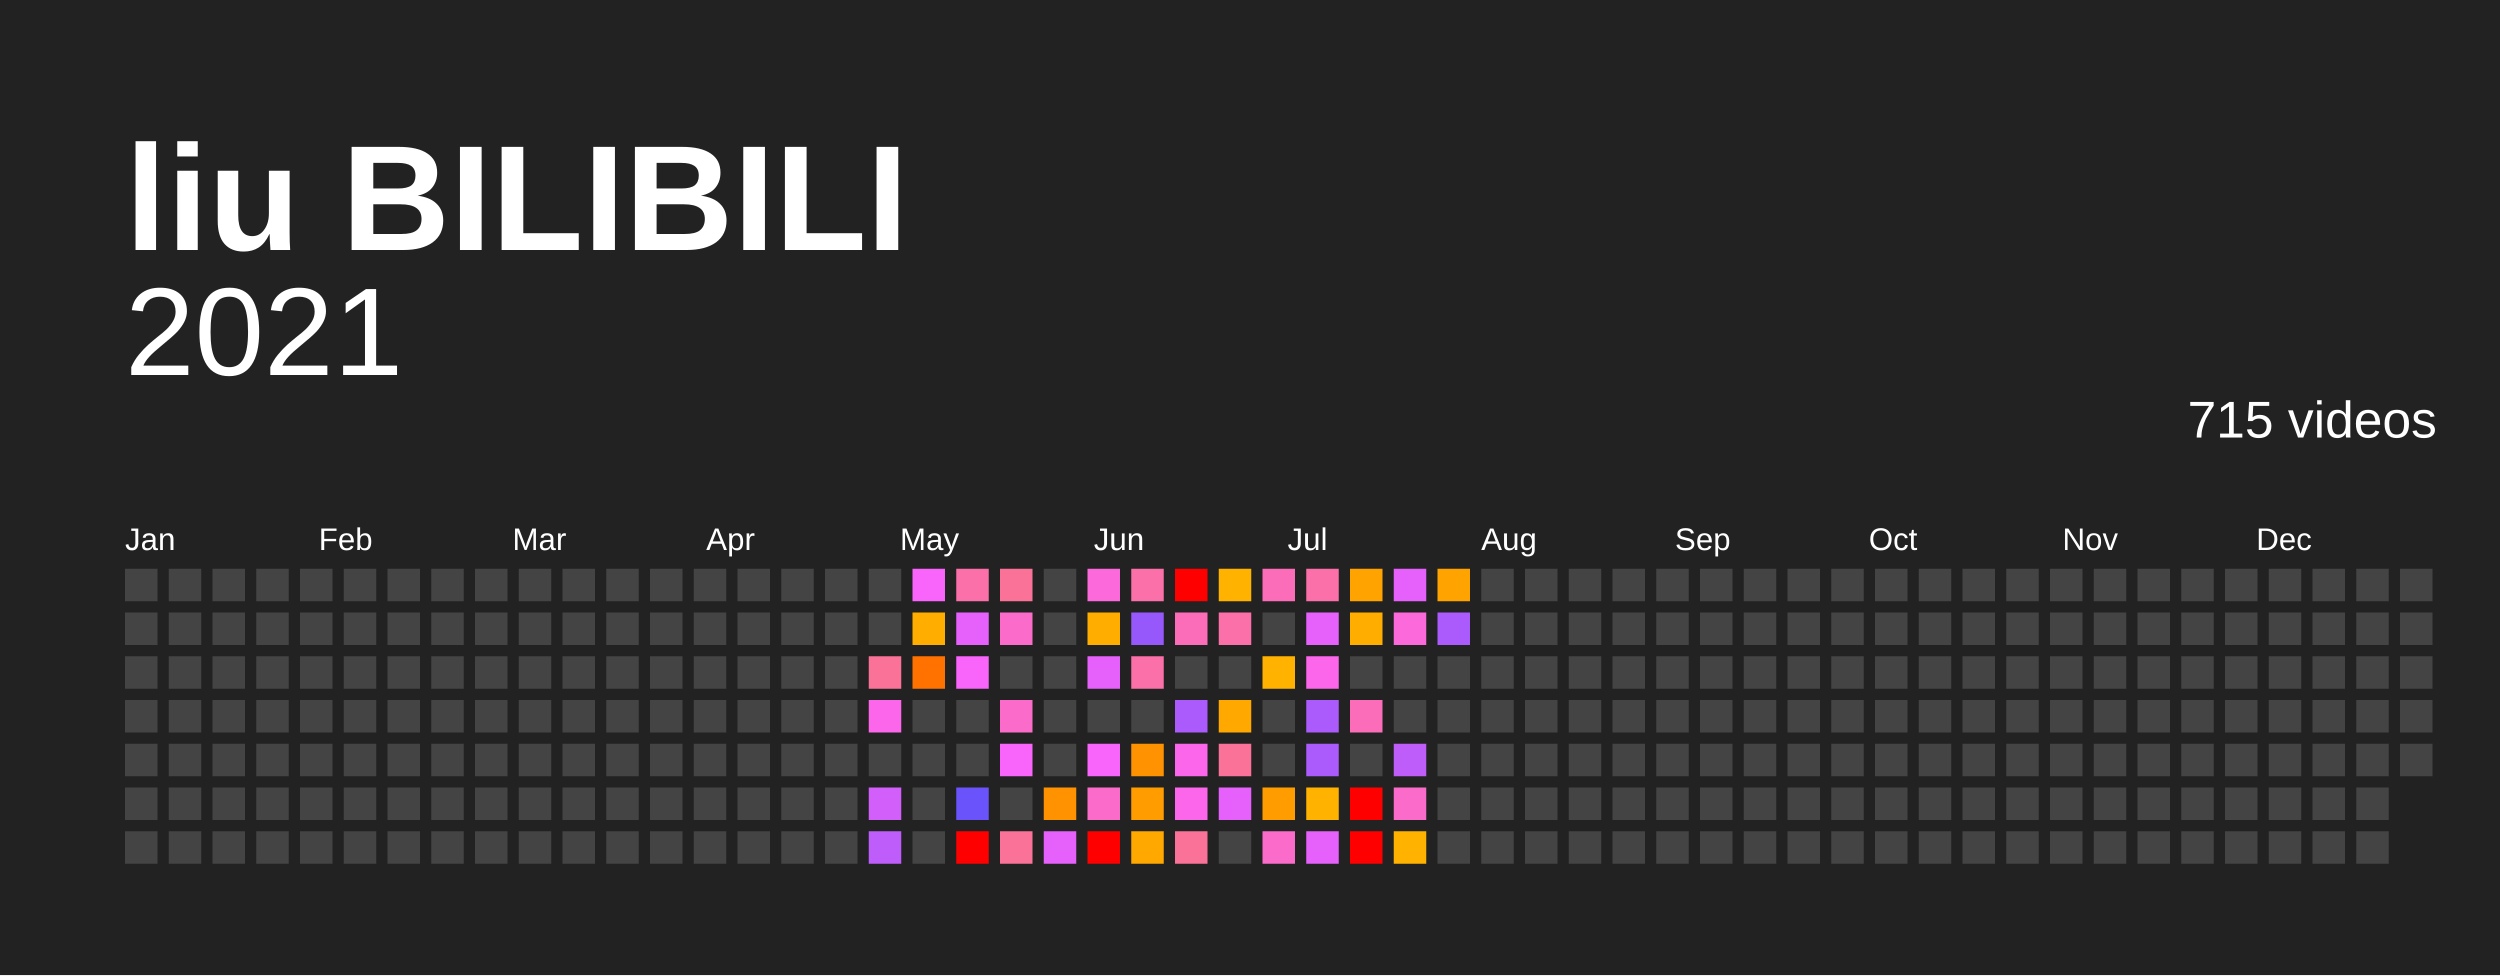
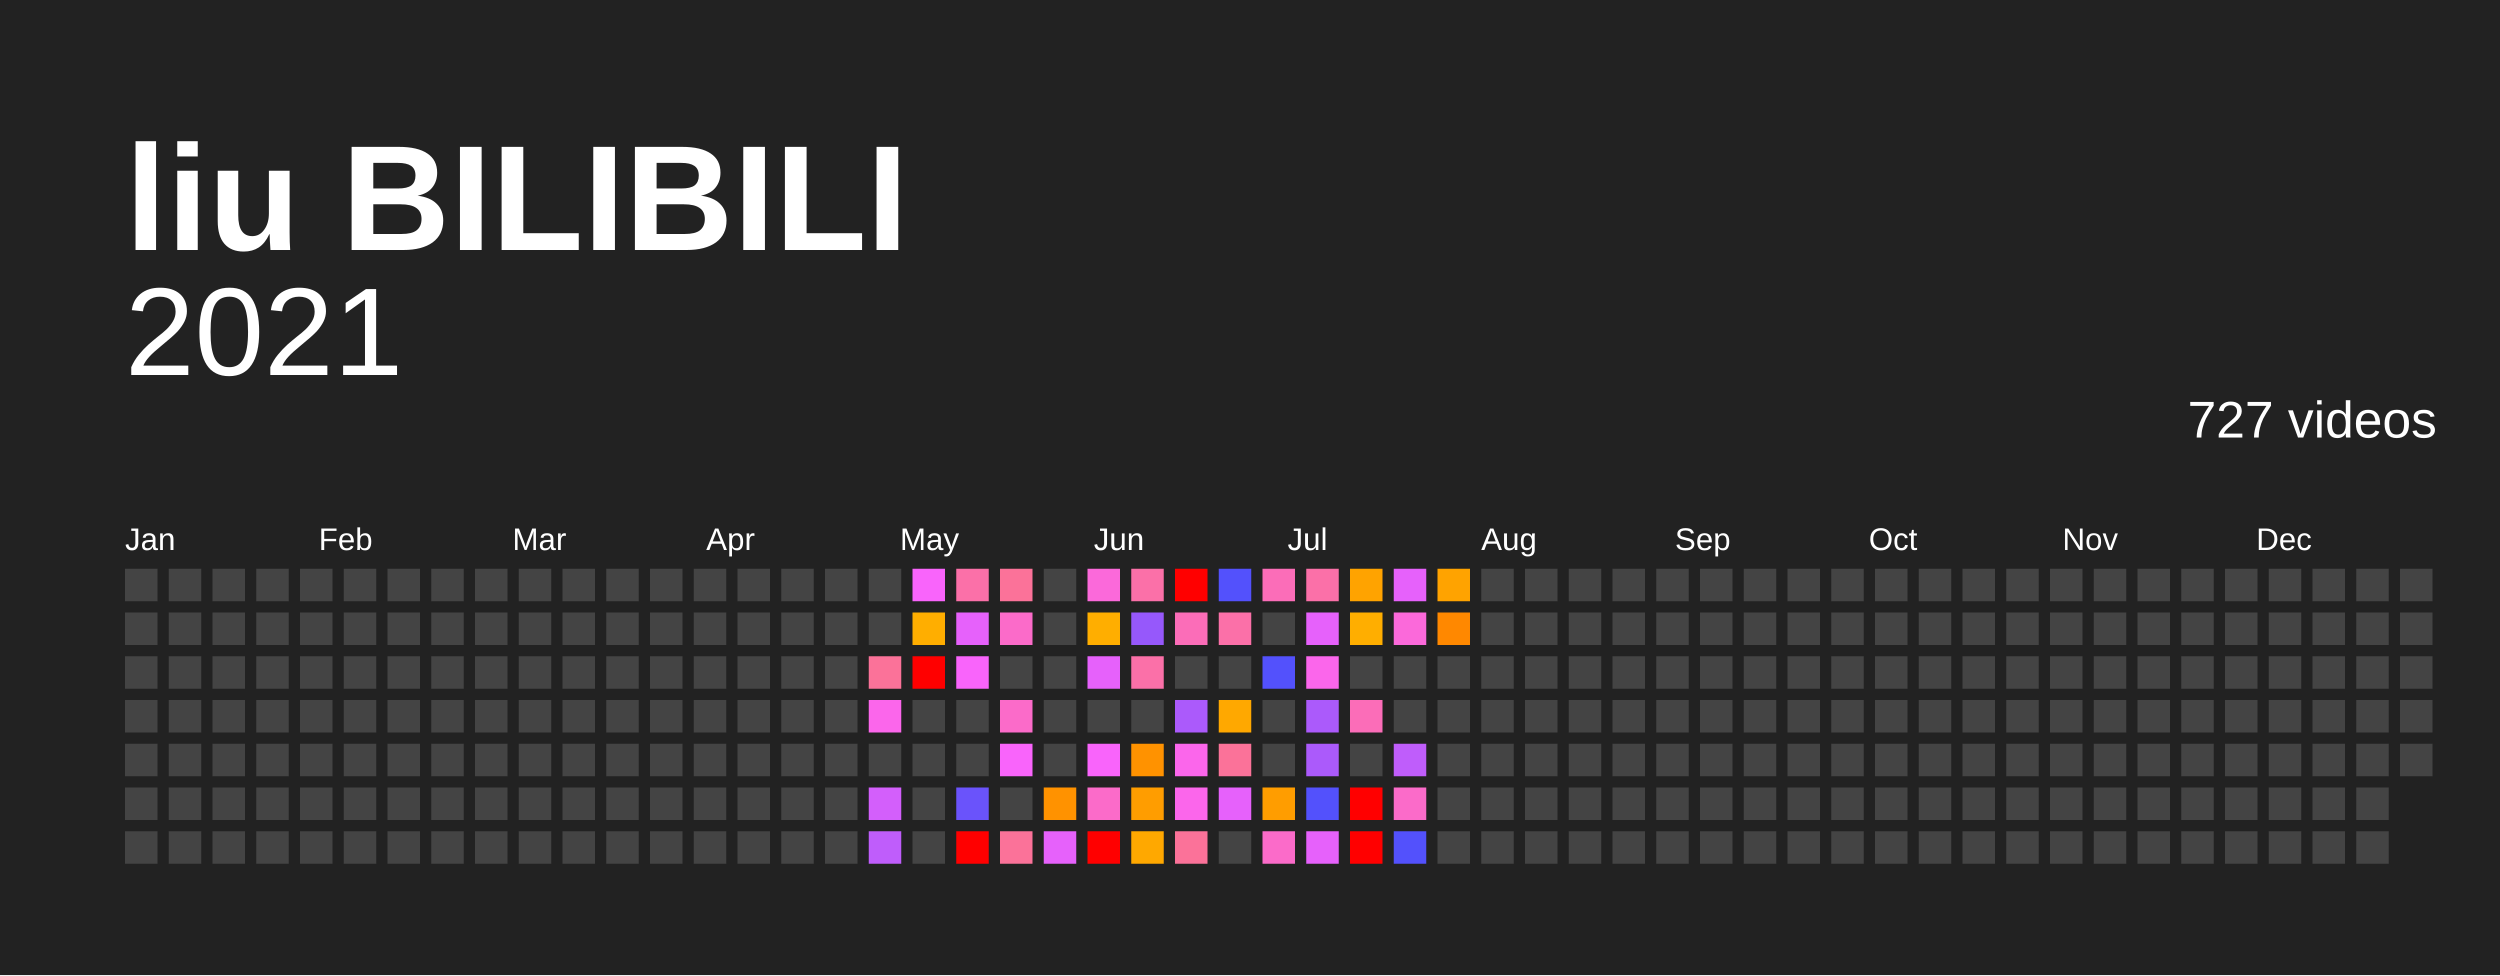
<svg xmlns="http://www.w3.org/2000/svg" baseProfile="full" height="78mm" version="1.1" viewBox="0,0,200,78" width="200mm">
  <defs />
  <rect fill="#222222" height="78" width="200" x="0" y="0" />
  <text fill="#FFFFFF" style="font-size:12px; font-family:Arial; font-weight:bold;" x="10" y="20">liu BILIBILI</text>
  <text alignment-baseline="hanging" fill="#FFFFFF" style="font-size:10.0px; font-family:Arial;" x="10" y="30">2021</text>
-   <text alignment-baseline="hanging" fill="#FFFFFF" style="font-size:4.125px; font-family:Arial;" x="175" y="35">715 videos</text>
+   <text alignment-baseline="hanging" fill="#FFFFFF" style="font-size:4.125px; font-family:Arial;" x="175" y="35">727 videos</text>
  <text fill="#FFFFFF" style="font-size:2.5px; font-family:Arial" x="10.0" y="44">Jan</text>
  <text fill="#FFFFFF" style="font-size:2.5px; font-family:Arial" x="25.5" y="44">Feb</text>
  <text fill="#FFFFFF" style="font-size:2.5px; font-family:Arial" x="41.0" y="44">Mar</text>
  <text fill="#FFFFFF" style="font-size:2.5px; font-family:Arial" x="56.5" y="44">Apr</text>
  <text fill="#FFFFFF" style="font-size:2.5px; font-family:Arial" x="72.0" y="44">May</text>
  <text fill="#FFFFFF" style="font-size:2.5px; font-family:Arial" x="87.5" y="44">Jun</text>
  <text fill="#FFFFFF" style="font-size:2.5px; font-family:Arial" x="103.0" y="44">Jul</text>
  <text fill="#FFFFFF" style="font-size:2.5px; font-family:Arial" x="118.5" y="44">Aug</text>
  <text fill="#FFFFFF" style="font-size:2.5px; font-family:Arial" x="134.0" y="44">Sep</text>
  <text fill="#FFFFFF" style="font-size:2.5px; font-family:Arial" x="149.5" y="44">Oct</text>
  <text fill="#FFFFFF" style="font-size:2.5px; font-family:Arial" x="165.0" y="44">Nov</text>
  <text fill="#FFFFFF" style="font-size:2.5px; font-family:Arial" x="180.5" y="44">Dec</text>
  <rect fill="#444444" height="2.6" width="2.6" x="10.0" y="45.5" />
  <rect fill="#444444" height="2.6" width="2.6" x="10.0" y="49.0" />
  <rect fill="#444444" height="2.6" width="2.6" x="10.0" y="52.5" />
  <rect fill="#444444" height="2.6" width="2.6" x="10.0" y="56.0" />
  <rect fill="#444444" height="2.6" width="2.6" x="10.0" y="59.5" />
  <rect fill="#444444" height="2.6" width="2.6" x="10.0" y="63.0" />
  <rect fill="#444444" height="2.6" width="2.6" x="10.0" y="66.5" />
  <rect fill="#444444" height="2.6" width="2.6" x="13.5" y="45.5" />
  <rect fill="#444444" height="2.6" width="2.6" x="13.5" y="49.0" />
  <rect fill="#444444" height="2.6" width="2.6" x="13.5" y="52.5" />
  <rect fill="#444444" height="2.6" width="2.6" x="13.5" y="56.0" />
  <rect fill="#444444" height="2.6" width="2.6" x="13.5" y="59.5" />
  <rect fill="#444444" height="2.6" width="2.6" x="13.5" y="63.0" />
  <rect fill="#444444" height="2.6" width="2.6" x="13.5" y="66.5" />
  <rect fill="#444444" height="2.6" width="2.6" x="17.0" y="45.5" />
  <rect fill="#444444" height="2.6" width="2.6" x="17.0" y="49.0" />
  <rect fill="#444444" height="2.6" width="2.6" x="17.0" y="52.5" />
  <rect fill="#444444" height="2.6" width="2.6" x="17.0" y="56.0" />
  <rect fill="#444444" height="2.6" width="2.6" x="17.0" y="59.5" />
  <rect fill="#444444" height="2.6" width="2.6" x="17.0" y="63.0" />
  <rect fill="#444444" height="2.6" width="2.6" x="17.0" y="66.5" />
  <rect fill="#444444" height="2.6" width="2.6" x="20.5" y="45.5" />
  <rect fill="#444444" height="2.6" width="2.6" x="20.5" y="49.0" />
  <rect fill="#444444" height="2.6" width="2.6" x="20.5" y="52.5" />
  <rect fill="#444444" height="2.6" width="2.6" x="20.5" y="56.0" />
  <rect fill="#444444" height="2.6" width="2.6" x="20.5" y="59.5" />
  <rect fill="#444444" height="2.6" width="2.6" x="20.5" y="63.0" />
  <rect fill="#444444" height="2.6" width="2.6" x="20.5" y="66.5" />
  <rect fill="#444444" height="2.6" width="2.6" x="24.0" y="45.5" />
  <rect fill="#444444" height="2.6" width="2.6" x="24.0" y="49.0" />
  <rect fill="#444444" height="2.6" width="2.6" x="24.0" y="52.5" />
  <rect fill="#444444" height="2.6" width="2.6" x="24.0" y="56.0" />
  <rect fill="#444444" height="2.6" width="2.6" x="24.0" y="59.5" />
  <rect fill="#444444" height="2.6" width="2.6" x="24.0" y="63.0" />
  <rect fill="#444444" height="2.6" width="2.6" x="24.0" y="66.5" />
  <rect fill="#444444" height="2.6" width="2.6" x="27.5" y="45.5" />
  <rect fill="#444444" height="2.6" width="2.6" x="27.5" y="49.0" />
  <rect fill="#444444" height="2.6" width="2.6" x="27.5" y="52.5" />
  <rect fill="#444444" height="2.6" width="2.6" x="27.5" y="56.0" />
  <rect fill="#444444" height="2.6" width="2.6" x="27.5" y="59.5" />
  <rect fill="#444444" height="2.6" width="2.6" x="27.5" y="63.0" />
  <rect fill="#444444" height="2.6" width="2.6" x="27.5" y="66.5" />
  <rect fill="#444444" height="2.6" width="2.6" x="31.0" y="45.5" />
  <rect fill="#444444" height="2.6" width="2.6" x="31.0" y="49.0" />
  <rect fill="#444444" height="2.6" width="2.6" x="31.0" y="52.5" />
  <rect fill="#444444" height="2.6" width="2.6" x="31.0" y="56.0" />
  <rect fill="#444444" height="2.6" width="2.6" x="31.0" y="59.5" />
  <rect fill="#444444" height="2.6" width="2.6" x="31.0" y="63.0" />
  <rect fill="#444444" height="2.6" width="2.6" x="31.0" y="66.5" />
  <rect fill="#444444" height="2.6" width="2.6" x="34.5" y="45.5" />
  <rect fill="#444444" height="2.6" width="2.6" x="34.5" y="49.0" />
  <rect fill="#444444" height="2.6" width="2.6" x="34.5" y="52.5" />
  <rect fill="#444444" height="2.6" width="2.6" x="34.5" y="56.0" />
  <rect fill="#444444" height="2.6" width="2.6" x="34.5" y="59.5" />
  <rect fill="#444444" height="2.6" width="2.6" x="34.5" y="63.0" />
  <rect fill="#444444" height="2.6" width="2.6" x="34.5" y="66.5" />
  <rect fill="#444444" height="2.6" width="2.6" x="38.0" y="45.5" />
  <rect fill="#444444" height="2.6" width="2.6" x="38.0" y="49.0" />
  <rect fill="#444444" height="2.6" width="2.6" x="38.0" y="52.5" />
  <rect fill="#444444" height="2.6" width="2.6" x="38.0" y="56.0" />
  <rect fill="#444444" height="2.6" width="2.6" x="38.0" y="59.5" />
  <rect fill="#444444" height="2.6" width="2.6" x="38.0" y="63.0" />
  <rect fill="#444444" height="2.6" width="2.6" x="38.0" y="66.5" />
  <rect fill="#444444" height="2.6" width="2.6" x="41.5" y="45.5" />
  <rect fill="#444444" height="2.6" width="2.6" x="41.5" y="49.0" />
  <rect fill="#444444" height="2.6" width="2.6" x="41.5" y="52.5" />
  <rect fill="#444444" height="2.6" width="2.6" x="41.5" y="56.0" />
  <rect fill="#444444" height="2.6" width="2.6" x="41.5" y="59.5" />
  <rect fill="#444444" height="2.6" width="2.6" x="41.5" y="63.0" />
  <rect fill="#444444" height="2.6" width="2.6" x="41.5" y="66.5" />
  <rect fill="#444444" height="2.6" width="2.6" x="45.0" y="45.5" />
  <rect fill="#444444" height="2.6" width="2.6" x="45.0" y="49.0" />
  <rect fill="#444444" height="2.6" width="2.6" x="45.0" y="52.5" />
  <rect fill="#444444" height="2.6" width="2.6" x="45.0" y="56.0" />
  <rect fill="#444444" height="2.6" width="2.6" x="45.0" y="59.5" />
  <rect fill="#444444" height="2.6" width="2.6" x="45.0" y="63.0" />
  <rect fill="#444444" height="2.6" width="2.6" x="45.0" y="66.5" />
  <rect fill="#444444" height="2.6" width="2.6" x="48.5" y="45.5" />
  <rect fill="#444444" height="2.6" width="2.6" x="48.5" y="49.0" />
  <rect fill="#444444" height="2.6" width="2.6" x="48.5" y="52.5" />
  <rect fill="#444444" height="2.6" width="2.6" x="48.5" y="56.0" />
  <rect fill="#444444" height="2.6" width="2.6" x="48.5" y="59.5" />
  <rect fill="#444444" height="2.6" width="2.6" x="48.5" y="63.0" />
  <rect fill="#444444" height="2.6" width="2.6" x="48.5" y="66.5" />
  <rect fill="#444444" height="2.6" width="2.6" x="52.0" y="45.5" />
  <rect fill="#444444" height="2.6" width="2.6" x="52.0" y="49.0" />
  <rect fill="#444444" height="2.6" width="2.6" x="52.0" y="52.5" />
  <rect fill="#444444" height="2.6" width="2.6" x="52.0" y="56.0" />
  <rect fill="#444444" height="2.6" width="2.6" x="52.0" y="59.5" />
  <rect fill="#444444" height="2.6" width="2.6" x="52.0" y="63.0" />
  <rect fill="#444444" height="2.6" width="2.6" x="52.0" y="66.5" />
  <rect fill="#444444" height="2.6" width="2.6" x="55.5" y="45.5" />
  <rect fill="#444444" height="2.6" width="2.6" x="55.5" y="49.0" />
  <rect fill="#444444" height="2.6" width="2.6" x="55.5" y="52.5" />
  <rect fill="#444444" height="2.6" width="2.6" x="55.5" y="56.0" />
  <rect fill="#444444" height="2.6" width="2.6" x="55.5" y="59.5" />
  <rect fill="#444444" height="2.6" width="2.6" x="55.5" y="63.0" />
  <rect fill="#444444" height="2.6" width="2.6" x="55.5" y="66.5" />
  <rect fill="#444444" height="2.6" width="2.6" x="59.0" y="45.5" />
  <rect fill="#444444" height="2.6" width="2.6" x="59.0" y="49.0" />
  <rect fill="#444444" height="2.6" width="2.6" x="59.0" y="52.5" />
  <rect fill="#444444" height="2.6" width="2.6" x="59.0" y="56.0" />
  <rect fill="#444444" height="2.6" width="2.6" x="59.0" y="59.5" />
  <rect fill="#444444" height="2.6" width="2.6" x="59.0" y="63.0" />
  <rect fill="#444444" height="2.6" width="2.6" x="59.0" y="66.5" />
  <rect fill="#444444" height="2.6" width="2.6" x="62.5" y="45.5" />
  <rect fill="#444444" height="2.6" width="2.6" x="62.5" y="49.0" />
  <rect fill="#444444" height="2.6" width="2.6" x="62.5" y="52.5" />
  <rect fill="#444444" height="2.6" width="2.6" x="62.5" y="56.0" />
  <rect fill="#444444" height="2.6" width="2.6" x="62.5" y="59.5" />
  <rect fill="#444444" height="2.6" width="2.6" x="62.5" y="63.0" />
  <rect fill="#444444" height="2.6" width="2.6" x="62.5" y="66.5" />
  <rect fill="#444444" height="2.6" width="2.6" x="66.0" y="45.5" />
  <rect fill="#444444" height="2.6" width="2.6" x="66.0" y="49.0" />
  <rect fill="#444444" height="2.6" width="2.6" x="66.0" y="52.5" />
  <rect fill="#444444" height="2.6" width="2.6" x="66.0" y="56.0" />
  <rect fill="#444444" height="2.6" width="2.6" x="66.0" y="59.5" />
  <rect fill="#444444" height="2.6" width="2.6" x="66.0" y="63.0" />
  <rect fill="#444444" height="2.6" width="2.6" x="66.0" y="66.5" />
  <rect fill="#444444" height="2.6" width="2.6" x="69.5" y="45.5" />
  <rect fill="#444444" height="2.6" width="2.6" x="69.5" y="49.0" />
  <rect fill="#fb7299" height="2.6" width="2.6" x="69.5" y="52.5" />
  <rect fill="#fb66eb" height="2.6" width="2.6" x="69.5" y="56.0" />
  <rect fill="#444444" height="2.6" width="2.6" x="69.5" y="59.5" />
  <rect fill="#d35ffb" height="2.6" width="2.6" x="69.5" y="63.0" />
  <rect fill="#bf5dfb" height="2.6" width="2.6" x="69.5" y="66.5" />
  <rect fill="#f964fb" height="2.6" width="2.6" x="73.0" y="45.5" />
  <rect fill="#ffae00" height="2.6" width="2.6" x="73.0" y="49.0" />
-   <rect fill="#ff7200" height="2.6" width="2.6" x="73.0" y="52.5" />
+   <rect fill="red" height="2.6" width="2.6" x="73.0" y="52.5" />
  <rect fill="#444444" height="2.6" width="2.6" x="73.0" y="56.0" />
  <rect fill="#444444" height="2.6" width="2.6" x="73.0" y="59.5" />
  <rect fill="#444444" height="2.6" width="2.6" x="73.0" y="63.0" />
  <rect fill="#444444" height="2.6" width="2.6" x="73.0" y="66.5" />
  <rect fill="#fb70a8" height="2.6" width="2.6" x="76.5" y="45.5" />
  <rect fill="#e661fb" height="2.6" width="2.6" x="76.5" y="49.0" />
  <rect fill="#f964fb" height="2.6" width="2.6" x="76.5" y="52.5" />
  <rect fill="#444444" height="2.6" width="2.6" x="76.5" y="56.0" />
  <rect fill="#444444" height="2.6" width="2.6" x="76.5" y="59.5" />
  <rect fill="#6a53fb" height="2.6" width="2.6" x="76.5" y="63.0" />
  <rect fill="red" height="2.6" width="2.6" x="76.5" y="66.5" />
  <rect fill="#fb7299" height="2.6" width="2.6" x="80.0" y="45.5" />
  <rect fill="#fb6bc9" height="2.6" width="2.6" x="80.0" y="49.0" />
  <rect fill="#444444" height="2.6" width="2.6" x="80.0" y="52.5" />
  <rect fill="#fb6bc9" height="2.6" width="2.6" x="80.0" y="56.0" />
  <rect fill="#f964fb" height="2.6" width="2.6" x="80.0" y="59.5" />
  <rect fill="#444444" height="2.6" width="2.6" x="80.0" y="63.0" />
  <rect fill="#fb7299" height="2.6" width="2.6" x="80.0" y="66.5" />
  <rect fill="#444444" height="2.6" width="2.6" x="83.5" y="45.5" />
  <rect fill="#444444" height="2.6" width="2.6" x="83.5" y="49.0" />
  <rect fill="#444444" height="2.6" width="2.6" x="83.5" y="52.5" />
  <rect fill="#444444" height="2.6" width="2.6" x="83.5" y="56.0" />
  <rect fill="#444444" height="2.6" width="2.6" x="83.5" y="59.5" />
  <rect fill="#ff9200" height="2.6" width="2.6" x="83.5" y="63.0" />
  <rect fill="#e661fb" height="2.6" width="2.6" x="83.5" y="66.5" />
  <rect fill="#fb69da" height="2.6" width="2.6" x="87.0" y="45.5" />
  <rect fill="#ffae00" height="2.6" width="2.6" x="87.0" y="49.0" />
  <rect fill="#e661fb" height="2.6" width="2.6" x="87.0" y="52.5" />
  <rect fill="#444444" height="2.6" width="2.6" x="87.0" y="56.0" />
  <rect fill="#f964fb" height="2.6" width="2.6" x="87.0" y="59.5" />
  <rect fill="#fb6bc9" height="2.6" width="2.6" x="87.0" y="63.0" />
  <rect fill="red" height="2.6" width="2.6" x="87.0" y="66.5" />
  <rect fill="#fb70a8" height="2.6" width="2.6" x="90.5" y="45.5" />
  <rect fill="#9658fb" height="2.6" width="2.6" x="90.5" y="49.0" />
  <rect fill="#fb70a8" height="2.6" width="2.6" x="90.5" y="52.5" />
  <rect fill="#444444" height="2.6" width="2.6" x="90.5" y="56.0" />
  <rect fill="#ff9200" height="2.6" width="2.6" x="90.5" y="59.5" />
  <rect fill="#ff9d00" height="2.6" width="2.6" x="90.5" y="63.0" />
  <rect fill="#ffa800" height="2.6" width="2.6" x="90.5" y="66.5" />
  <rect fill="red" height="2.6" width="2.6" x="94.0" y="45.5" />
  <rect fill="#fb6db8" height="2.6" width="2.6" x="94.0" y="49.0" />
  <rect fill="#444444" height="2.6" width="2.6" x="94.0" y="52.5" />
  <rect fill="#ab5afb" height="2.6" width="2.6" x="94.0" y="56.0" />
  <rect fill="#fb66eb" height="2.6" width="2.6" x="94.0" y="59.5" />
  <rect fill="#fb66eb" height="2.6" width="2.6" x="94.0" y="63.0" />
  <rect fill="#fb7299" height="2.6" width="2.6" x="94.0" y="66.5" />
-   <rect fill="#ffb300" height="2.6" width="2.6" x="97.5" y="45.5" />
+   <rect fill="#5351fc" height="2.6" width="2.6" x="97.5" y="45.5" />
  <rect fill="#fb70a8" height="2.6" width="2.6" x="97.5" y="49.0" />
  <rect fill="#444444" height="2.6" width="2.6" x="97.5" y="52.5" />
  <rect fill="#ffa800" height="2.6" width="2.6" x="97.5" y="56.0" />
  <rect fill="#fb7299" height="2.6" width="2.6" x="97.5" y="59.5" />
  <rect fill="#e661fb" height="2.6" width="2.6" x="97.5" y="63.0" />
  <rect fill="#444444" height="2.6" width="2.6" x="97.5" y="66.5" />
  <rect fill="#fb6db8" height="2.6" width="2.6" x="101.0" y="45.5" />
  <rect fill="#444444" height="2.6" width="2.6" x="101.0" y="49.0" />
-   <rect fill="#ffb300" height="2.6" width="2.6" x="101.0" y="52.5" />
+   <rect fill="#5351fc" height="2.6" width="2.6" x="101.0" y="52.5" />
  <rect fill="#444444" height="2.6" width="2.6" x="101.0" y="56.0" />
  <rect fill="#444444" height="2.6" width="2.6" x="101.0" y="59.5" />
  <rect fill="#ff9d00" height="2.6" width="2.6" x="101.0" y="63.0" />
  <rect fill="#fb6bc9" height="2.6" width="2.6" x="101.0" y="66.5" />
  <rect fill="#fb70a8" height="2.6" width="2.6" x="104.5" y="45.5" />
  <rect fill="#e661fb" height="2.6" width="2.6" x="104.5" y="49.0" />
  <rect fill="#fb66eb" height="2.6" width="2.6" x="104.5" y="52.5" />
  <rect fill="#ab5afb" height="2.6" width="2.6" x="104.5" y="56.0" />
  <rect fill="#ab5afb" height="2.6" width="2.6" x="104.5" y="59.5" />
-   <rect fill="#ffb300" height="2.6" width="2.6" x="104.5" y="63.0" />
+   <rect fill="#5351fc" height="2.6" width="2.6" x="104.5" y="63.0" />
  <rect fill="#e661fb" height="2.6" width="2.6" x="104.5" y="66.5" />
  <rect fill="#ffa300" height="2.6" width="2.6" x="108.0" y="45.5" />
  <rect fill="#ffae00" height="2.6" width="2.6" x="108.0" y="49.0" />
  <rect fill="#444444" height="2.6" width="2.6" x="108.0" y="52.5" />
  <rect fill="#fb6db8" height="2.6" width="2.6" x="108.0" y="56.0" />
  <rect fill="#444444" height="2.6" width="2.6" x="108.0" y="59.5" />
  <rect fill="red" height="2.6" width="2.6" x="108.0" y="63.0" />
  <rect fill="red" height="2.6" width="2.6" x="108.0" y="66.5" />
  <rect fill="#e661fb" height="2.6" width="2.6" x="111.5" y="45.5" />
  <rect fill="#fb69da" height="2.6" width="2.6" x="111.5" y="49.0" />
  <rect fill="#444444" height="2.6" width="2.6" x="111.5" y="52.5" />
  <rect fill="#444444" height="2.6" width="2.6" x="111.5" y="56.0" />
  <rect fill="#bf5dfb" height="2.6" width="2.6" x="111.5" y="59.5" />
  <rect fill="#fb6bc9" height="2.6" width="2.6" x="111.5" y="63.0" />
-   <rect fill="#ffb300" height="2.6" width="2.6" x="111.5" y="66.5" />
+   <rect fill="#5351fc" height="2.6" width="2.6" x="111.5" y="66.5" />
  <rect fill="#ffa300" height="2.6" width="2.6" x="115.0" y="45.5" />
-   <rect fill="#ab5afb" height="2.6" width="2.6" x="115.0" y="49.0" />
+   <rect fill="#ff8800" height="2.6" width="2.6" x="115.0" y="49.0" />
  <rect fill="#444444" height="2.6" width="2.6" x="115.0" y="52.5" />
  <rect fill="#444444" height="2.6" width="2.6" x="115.0" y="56.0" />
  <rect fill="#444444" height="2.6" width="2.6" x="115.0" y="59.5" />
  <rect fill="#444444" height="2.6" width="2.6" x="115.0" y="63.0" />
  <rect fill="#444444" height="2.6" width="2.6" x="115.0" y="66.5" />
  <rect fill="#444444" height="2.6" width="2.6" x="118.5" y="45.5" />
  <rect fill="#444444" height="2.6" width="2.6" x="118.5" y="49.0" />
  <rect fill="#444444" height="2.6" width="2.6" x="118.5" y="52.5" />
  <rect fill="#444444" height="2.6" width="2.6" x="118.5" y="56.0" />
  <rect fill="#444444" height="2.6" width="2.6" x="118.5" y="59.5" />
  <rect fill="#444444" height="2.6" width="2.6" x="118.5" y="63.0" />
  <rect fill="#444444" height="2.6" width="2.6" x="118.5" y="66.5" />
  <rect fill="#444444" height="2.6" width="2.6" x="122.0" y="45.5" />
  <rect fill="#444444" height="2.6" width="2.6" x="122.0" y="49.0" />
  <rect fill="#444444" height="2.6" width="2.6" x="122.0" y="52.5" />
  <rect fill="#444444" height="2.6" width="2.6" x="122.0" y="56.0" />
  <rect fill="#444444" height="2.6" width="2.6" x="122.0" y="59.5" />
  <rect fill="#444444" height="2.6" width="2.6" x="122.0" y="63.0" />
  <rect fill="#444444" height="2.6" width="2.6" x="122.0" y="66.5" />
  <rect fill="#444444" height="2.6" width="2.6" x="125.5" y="45.5" />
  <rect fill="#444444" height="2.6" width="2.6" x="125.5" y="49.0" />
  <rect fill="#444444" height="2.6" width="2.6" x="125.5" y="52.5" />
  <rect fill="#444444" height="2.6" width="2.6" x="125.5" y="56.0" />
  <rect fill="#444444" height="2.6" width="2.6" x="125.5" y="59.5" />
  <rect fill="#444444" height="2.6" width="2.6" x="125.5" y="63.0" />
  <rect fill="#444444" height="2.6" width="2.6" x="125.5" y="66.5" />
  <rect fill="#444444" height="2.6" width="2.6" x="129.0" y="45.5" />
  <rect fill="#444444" height="2.6" width="2.6" x="129.0" y="49.0" />
  <rect fill="#444444" height="2.6" width="2.6" x="129.0" y="52.5" />
  <rect fill="#444444" height="2.6" width="2.6" x="129.0" y="56.0" />
  <rect fill="#444444" height="2.6" width="2.6" x="129.0" y="59.5" />
  <rect fill="#444444" height="2.6" width="2.6" x="129.0" y="63.0" />
  <rect fill="#444444" height="2.6" width="2.6" x="129.0" y="66.5" />
  <rect fill="#444444" height="2.6" width="2.6" x="132.5" y="45.5" />
  <rect fill="#444444" height="2.6" width="2.6" x="132.5" y="49.0" />
  <rect fill="#444444" height="2.6" width="2.6" x="132.5" y="52.5" />
  <rect fill="#444444" height="2.6" width="2.6" x="132.5" y="56.0" />
  <rect fill="#444444" height="2.6" width="2.6" x="132.5" y="59.5" />
  <rect fill="#444444" height="2.6" width="2.6" x="132.5" y="63.0" />
  <rect fill="#444444" height="2.6" width="2.6" x="132.5" y="66.5" />
  <rect fill="#444444" height="2.6" width="2.6" x="136.0" y="45.5" />
  <rect fill="#444444" height="2.6" width="2.6" x="136.0" y="49.0" />
  <rect fill="#444444" height="2.6" width="2.6" x="136.0" y="52.5" />
  <rect fill="#444444" height="2.6" width="2.6" x="136.0" y="56.0" />
  <rect fill="#444444" height="2.6" width="2.6" x="136.0" y="59.5" />
  <rect fill="#444444" height="2.6" width="2.6" x="136.0" y="63.0" />
  <rect fill="#444444" height="2.6" width="2.6" x="136.0" y="66.5" />
  <rect fill="#444444" height="2.6" width="2.6" x="139.5" y="45.5" />
  <rect fill="#444444" height="2.6" width="2.6" x="139.5" y="49.0" />
  <rect fill="#444444" height="2.6" width="2.6" x="139.5" y="52.5" />
  <rect fill="#444444" height="2.6" width="2.6" x="139.5" y="56.0" />
  <rect fill="#444444" height="2.6" width="2.6" x="139.5" y="59.5" />
  <rect fill="#444444" height="2.6" width="2.6" x="139.5" y="63.0" />
  <rect fill="#444444" height="2.6" width="2.6" x="139.5" y="66.5" />
  <rect fill="#444444" height="2.6" width="2.6" x="143.0" y="45.5" />
  <rect fill="#444444" height="2.6" width="2.6" x="143.0" y="49.0" />
  <rect fill="#444444" height="2.6" width="2.6" x="143.0" y="52.5" />
  <rect fill="#444444" height="2.6" width="2.6" x="143.0" y="56.0" />
  <rect fill="#444444" height="2.6" width="2.6" x="143.0" y="59.5" />
  <rect fill="#444444" height="2.6" width="2.6" x="143.0" y="63.0" />
  <rect fill="#444444" height="2.6" width="2.6" x="143.0" y="66.5" />
  <rect fill="#444444" height="2.6" width="2.6" x="146.5" y="45.5" />
  <rect fill="#444444" height="2.6" width="2.6" x="146.5" y="49.0" />
  <rect fill="#444444" height="2.6" width="2.6" x="146.5" y="52.5" />
  <rect fill="#444444" height="2.6" width="2.6" x="146.5" y="56.0" />
  <rect fill="#444444" height="2.6" width="2.6" x="146.5" y="59.5" />
  <rect fill="#444444" height="2.6" width="2.6" x="146.5" y="63.0" />
  <rect fill="#444444" height="2.6" width="2.6" x="146.5" y="66.5" />
  <rect fill="#444444" height="2.6" width="2.6" x="150.0" y="45.5" />
  <rect fill="#444444" height="2.6" width="2.6" x="150.0" y="49.0" />
  <rect fill="#444444" height="2.6" width="2.6" x="150.0" y="52.5" />
  <rect fill="#444444" height="2.6" width="2.6" x="150.0" y="56.0" />
  <rect fill="#444444" height="2.6" width="2.6" x="150.0" y="59.5" />
  <rect fill="#444444" height="2.6" width="2.6" x="150.0" y="63.0" />
  <rect fill="#444444" height="2.6" width="2.6" x="150.0" y="66.5" />
  <rect fill="#444444" height="2.6" width="2.6" x="153.5" y="45.5" />
  <rect fill="#444444" height="2.6" width="2.6" x="153.5" y="49.0" />
  <rect fill="#444444" height="2.6" width="2.6" x="153.5" y="52.5" />
  <rect fill="#444444" height="2.6" width="2.6" x="153.5" y="56.0" />
  <rect fill="#444444" height="2.6" width="2.6" x="153.5" y="59.5" />
  <rect fill="#444444" height="2.6" width="2.6" x="153.5" y="63.0" />
  <rect fill="#444444" height="2.6" width="2.6" x="153.5" y="66.5" />
  <rect fill="#444444" height="2.6" width="2.6" x="157.0" y="45.5" />
  <rect fill="#444444" height="2.6" width="2.6" x="157.0" y="49.0" />
  <rect fill="#444444" height="2.6" width="2.6" x="157.0" y="52.5" />
  <rect fill="#444444" height="2.6" width="2.6" x="157.0" y="56.0" />
  <rect fill="#444444" height="2.6" width="2.6" x="157.0" y="59.5" />
  <rect fill="#444444" height="2.6" width="2.6" x="157.0" y="63.0" />
  <rect fill="#444444" height="2.6" width="2.6" x="157.0" y="66.5" />
  <rect fill="#444444" height="2.6" width="2.6" x="160.5" y="45.5" />
  <rect fill="#444444" height="2.6" width="2.6" x="160.5" y="49.0" />
  <rect fill="#444444" height="2.6" width="2.6" x="160.5" y="52.5" />
  <rect fill="#444444" height="2.6" width="2.6" x="160.5" y="56.0" />
  <rect fill="#444444" height="2.6" width="2.6" x="160.5" y="59.5" />
  <rect fill="#444444" height="2.6" width="2.6" x="160.5" y="63.0" />
  <rect fill="#444444" height="2.6" width="2.6" x="160.5" y="66.5" />
  <rect fill="#444444" height="2.6" width="2.6" x="164.0" y="45.5" />
  <rect fill="#444444" height="2.6" width="2.6" x="164.0" y="49.0" />
  <rect fill="#444444" height="2.6" width="2.6" x="164.0" y="52.5" />
  <rect fill="#444444" height="2.6" width="2.6" x="164.0" y="56.0" />
  <rect fill="#444444" height="2.6" width="2.6" x="164.0" y="59.5" />
  <rect fill="#444444" height="2.6" width="2.6" x="164.0" y="63.0" />
  <rect fill="#444444" height="2.6" width="2.6" x="164.0" y="66.5" />
  <rect fill="#444444" height="2.6" width="2.6" x="167.5" y="45.5" />
  <rect fill="#444444" height="2.6" width="2.6" x="167.5" y="49.0" />
  <rect fill="#444444" height="2.6" width="2.6" x="167.5" y="52.5" />
  <rect fill="#444444" height="2.6" width="2.6" x="167.5" y="56.0" />
  <rect fill="#444444" height="2.6" width="2.6" x="167.5" y="59.5" />
  <rect fill="#444444" height="2.6" width="2.6" x="167.5" y="63.0" />
  <rect fill="#444444" height="2.6" width="2.6" x="167.5" y="66.5" />
  <rect fill="#444444" height="2.6" width="2.6" x="171.0" y="45.5" />
  <rect fill="#444444" height="2.6" width="2.6" x="171.0" y="49.0" />
  <rect fill="#444444" height="2.6" width="2.6" x="171.0" y="52.5" />
  <rect fill="#444444" height="2.6" width="2.6" x="171.0" y="56.0" />
  <rect fill="#444444" height="2.6" width="2.6" x="171.0" y="59.5" />
  <rect fill="#444444" height="2.6" width="2.6" x="171.0" y="63.0" />
  <rect fill="#444444" height="2.6" width="2.6" x="171.0" y="66.5" />
  <rect fill="#444444" height="2.6" width="2.6" x="174.5" y="45.5" />
  <rect fill="#444444" height="2.6" width="2.6" x="174.5" y="49.0" />
  <rect fill="#444444" height="2.6" width="2.6" x="174.5" y="52.5" />
  <rect fill="#444444" height="2.6" width="2.6" x="174.5" y="56.0" />
  <rect fill="#444444" height="2.6" width="2.6" x="174.5" y="59.5" />
  <rect fill="#444444" height="2.6" width="2.6" x="174.5" y="63.0" />
  <rect fill="#444444" height="2.6" width="2.6" x="174.5" y="66.5" />
  <rect fill="#444444" height="2.6" width="2.6" x="178.0" y="45.5" />
  <rect fill="#444444" height="2.6" width="2.6" x="178.0" y="49.0" />
  <rect fill="#444444" height="2.6" width="2.6" x="178.0" y="52.5" />
  <rect fill="#444444" height="2.6" width="2.6" x="178.0" y="56.0" />
  <rect fill="#444444" height="2.6" width="2.6" x="178.0" y="59.5" />
  <rect fill="#444444" height="2.6" width="2.6" x="178.0" y="63.0" />
  <rect fill="#444444" height="2.6" width="2.6" x="178.0" y="66.5" />
  <rect fill="#444444" height="2.6" width="2.6" x="181.5" y="45.5" />
  <rect fill="#444444" height="2.6" width="2.6" x="181.5" y="49.0" />
  <rect fill="#444444" height="2.6" width="2.6" x="181.5" y="52.5" />
  <rect fill="#444444" height="2.6" width="2.6" x="181.5" y="56.0" />
  <rect fill="#444444" height="2.6" width="2.6" x="181.5" y="59.5" />
  <rect fill="#444444" height="2.6" width="2.6" x="181.5" y="63.0" />
  <rect fill="#444444" height="2.6" width="2.6" x="181.5" y="66.5" />
  <rect fill="#444444" height="2.6" width="2.6" x="185.0" y="45.5" />
  <rect fill="#444444" height="2.6" width="2.6" x="185.0" y="49.0" />
  <rect fill="#444444" height="2.6" width="2.6" x="185.0" y="52.5" />
  <rect fill="#444444" height="2.6" width="2.6" x="185.0" y="56.0" />
  <rect fill="#444444" height="2.6" width="2.6" x="185.0" y="59.5" />
  <rect fill="#444444" height="2.6" width="2.6" x="185.0" y="63.0" />
  <rect fill="#444444" height="2.6" width="2.6" x="185.0" y="66.5" />
  <rect fill="#444444" height="2.6" width="2.6" x="188.5" y="45.5" />
  <rect fill="#444444" height="2.6" width="2.6" x="188.5" y="49.0" />
  <rect fill="#444444" height="2.6" width="2.6" x="188.5" y="52.5" />
  <rect fill="#444444" height="2.6" width="2.6" x="188.5" y="56.0" />
  <rect fill="#444444" height="2.6" width="2.6" x="188.5" y="59.5" />
  <rect fill="#444444" height="2.6" width="2.6" x="188.5" y="63.0" />
  <rect fill="#444444" height="2.6" width="2.6" x="188.5" y="66.5" />
  <rect fill="#444444" height="2.6" width="2.6" x="192.0" y="45.5" />
  <rect fill="#444444" height="2.6" width="2.6" x="192.0" y="49.0" />
  <rect fill="#444444" height="2.6" width="2.6" x="192.0" y="52.5" />
  <rect fill="#444444" height="2.6" width="2.6" x="192.0" y="56.0" />
  <rect fill="#444444" height="2.6" width="2.6" x="192.0" y="59.5" />
</svg>
